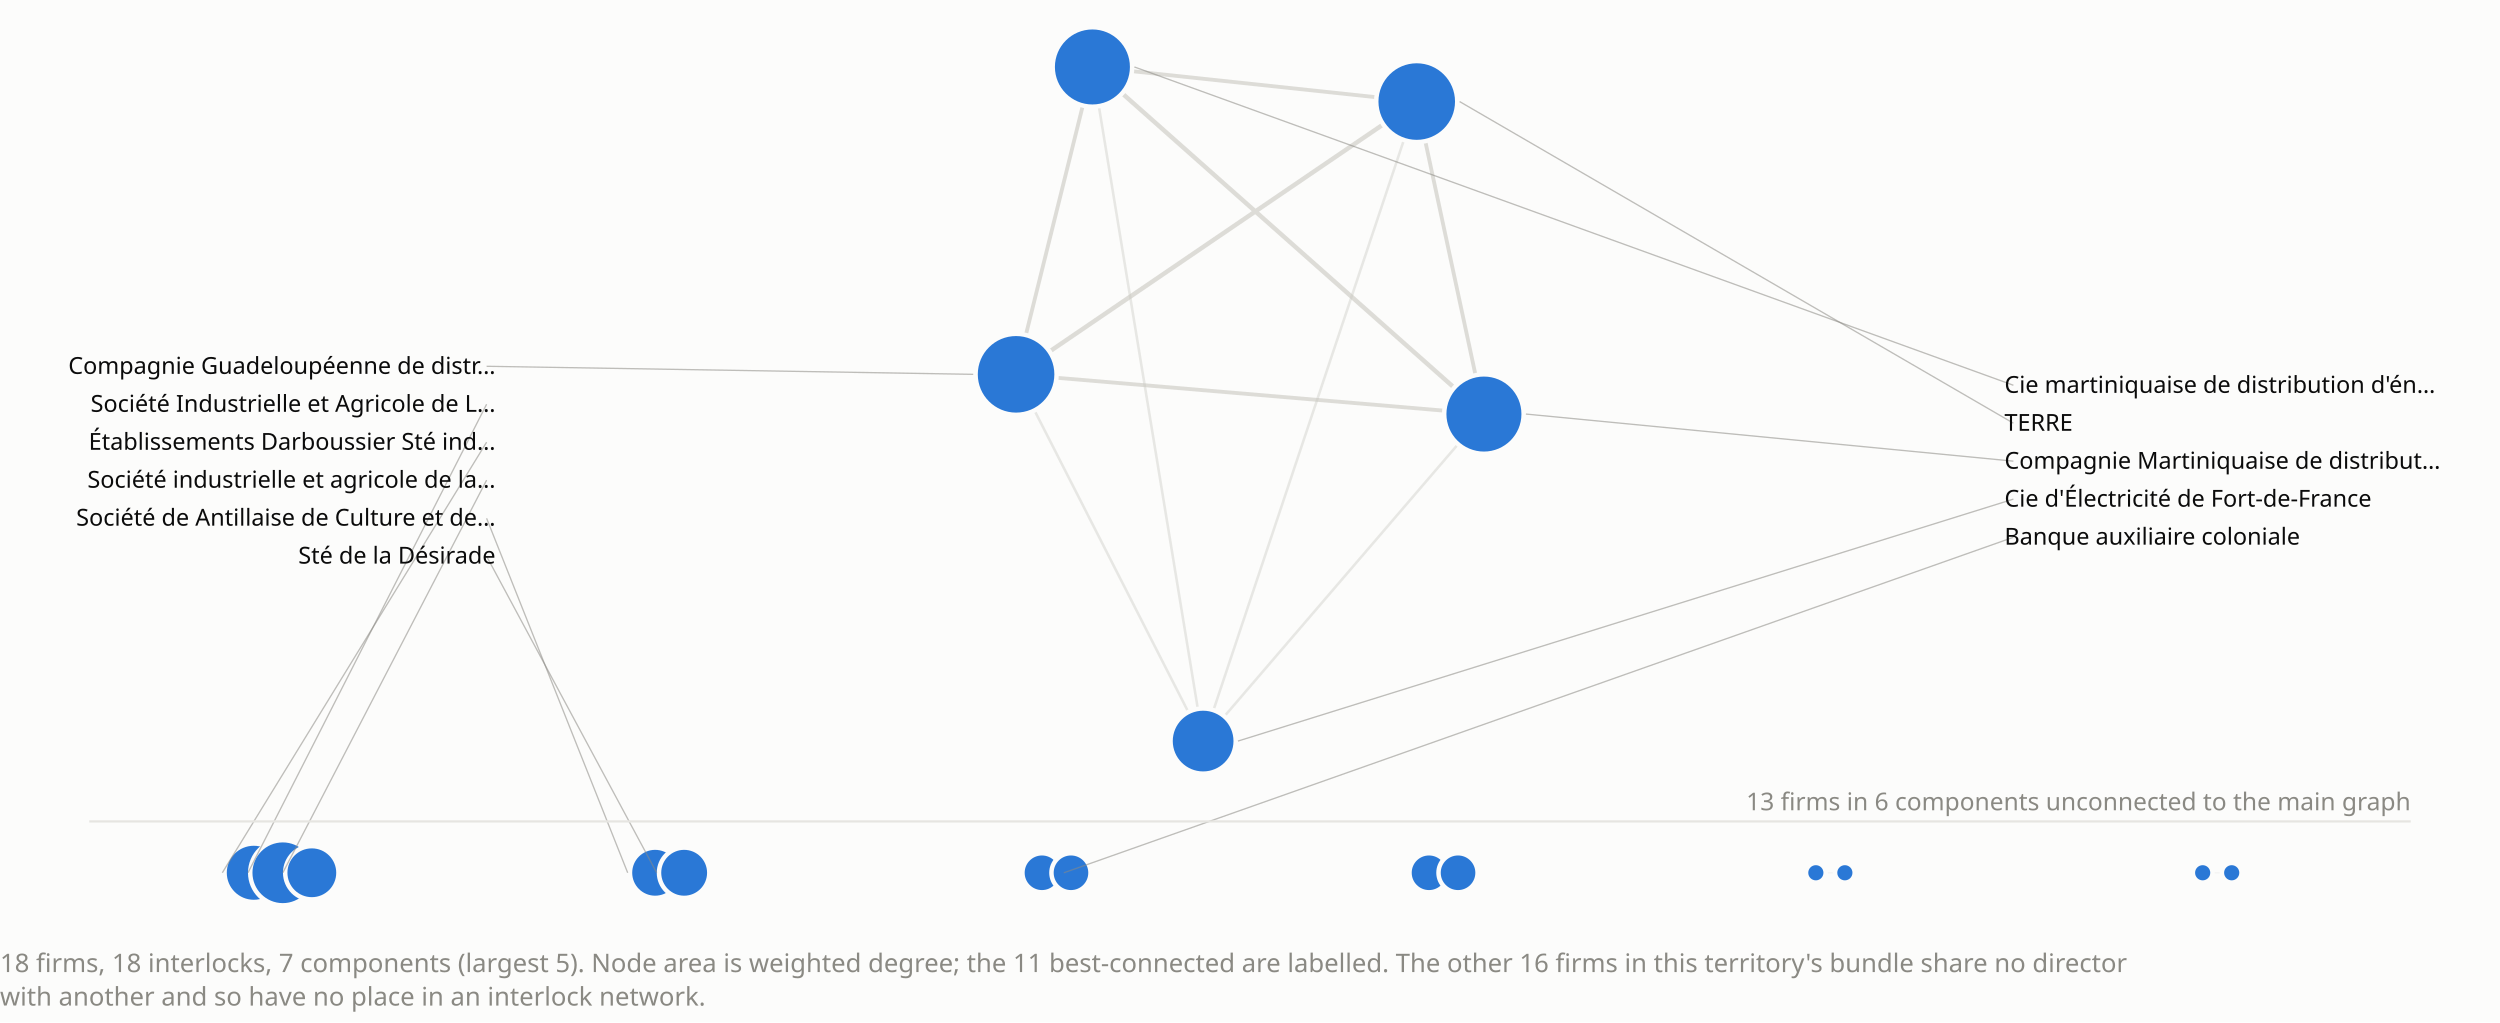
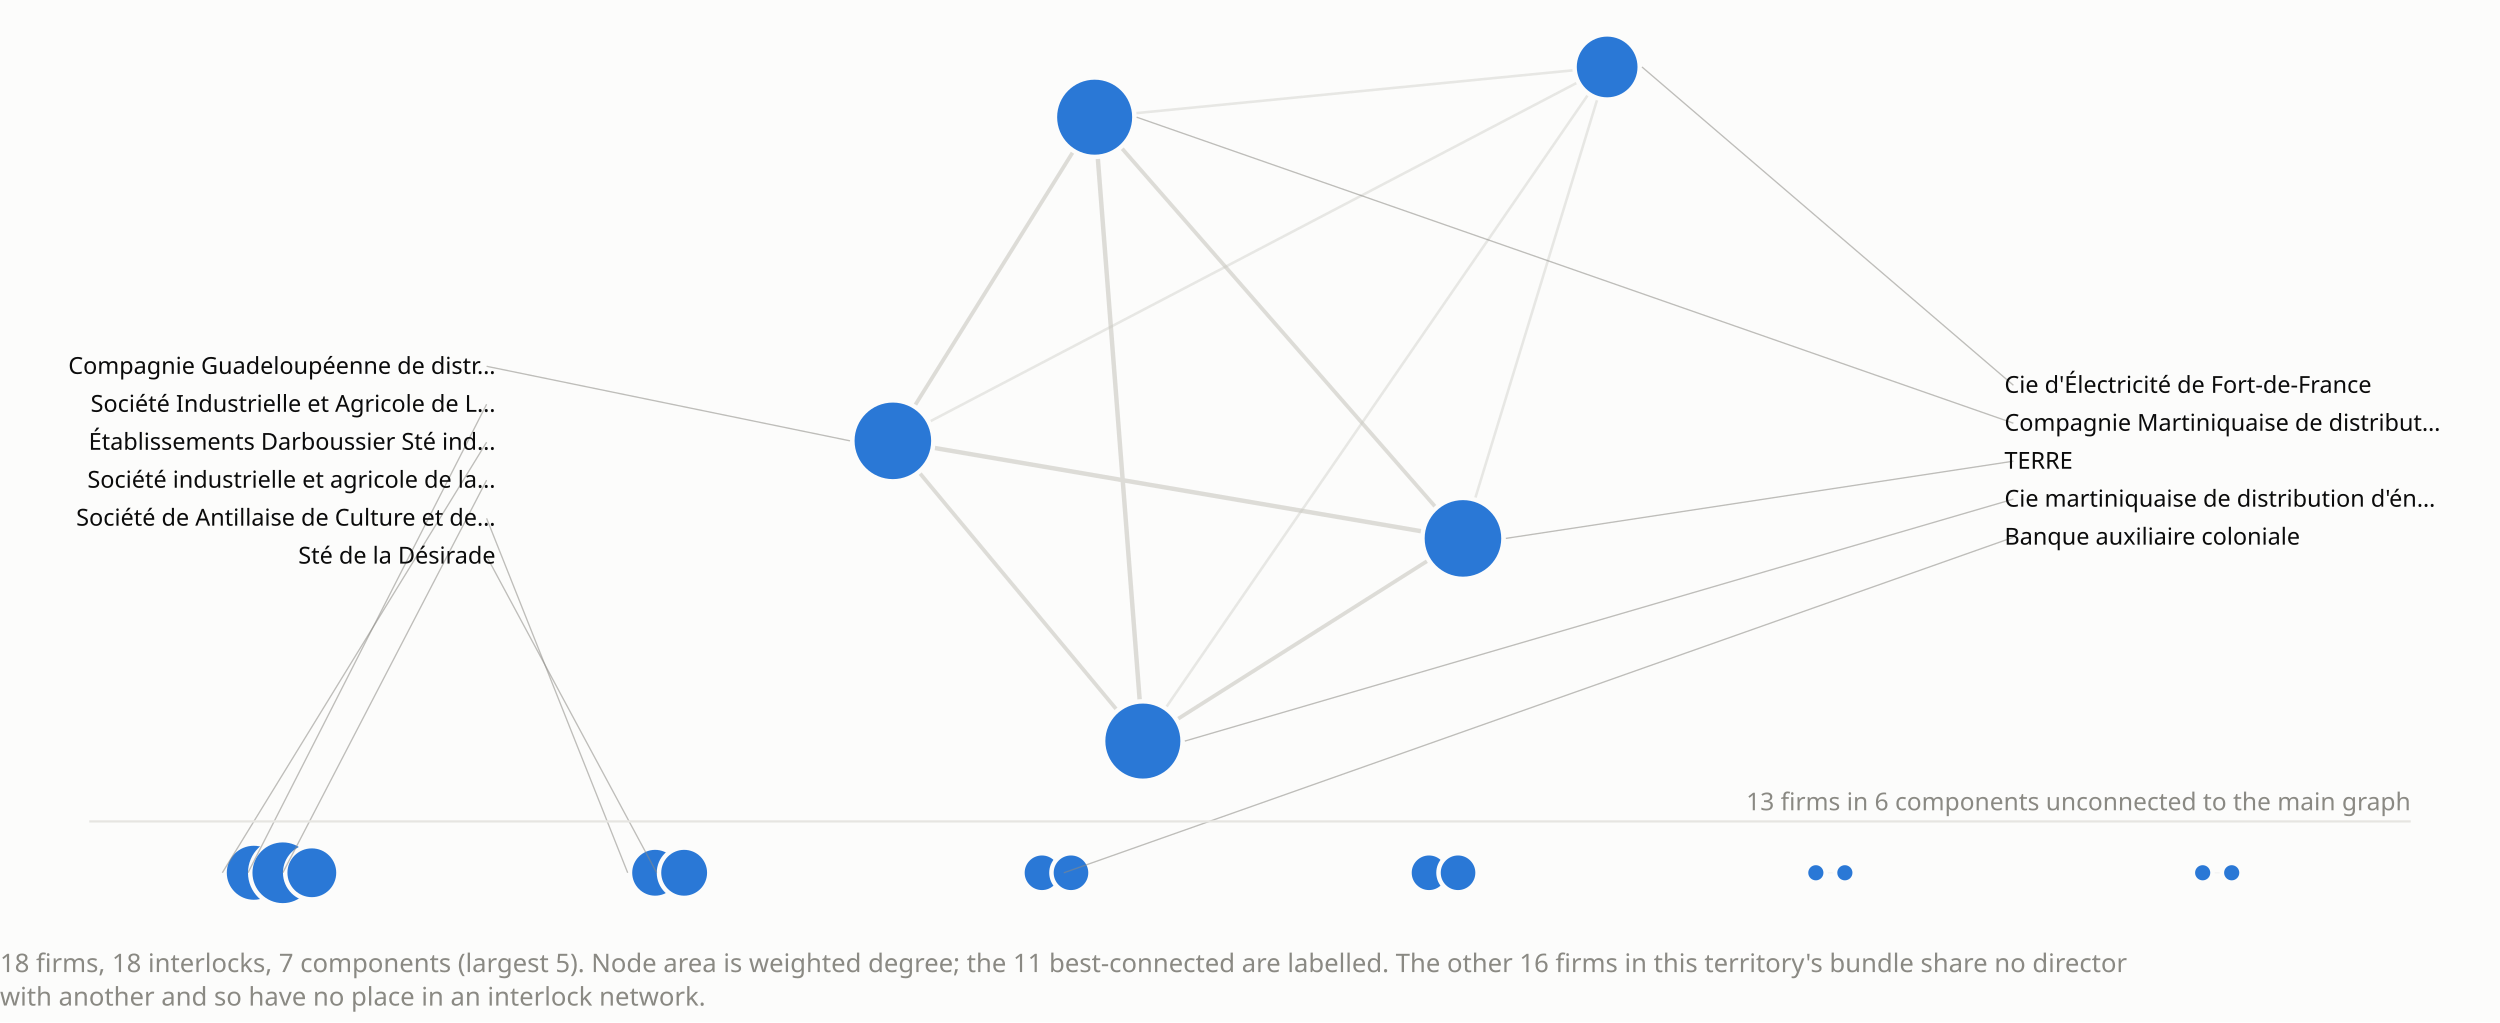
<svg xmlns="http://www.w3.org/2000/svg" viewBox="0 0 1120 458" width="1120" height="458" role="img" aria-label="Guadeloupe et Martinique interlock network">
  <rect width="1120" height="458" fill="#fcfcfb" />
  <g stroke="#c9c8c2" fill="none">
-     <path d="M455.2 167.7L634.7 45.5M113.7 391.0L126.7 391.0M664.8 185.5L489.4 30.0M293.5 391.0L306.5 391.0" stroke-width="2.00" stroke-opacity="0.620" />
-     <path d="M455.2 167.7L664.8 185.5M455.2 167.7L489.4 30.0M634.7 45.5L664.8 185.5M634.7 45.5L489.4 30.0M126.7 391.0L139.7 391.0" stroke-width="1.72" stroke-opacity="0.620" />
-     <path d="M455.2 167.7L539.0 332.0M634.7 45.5L539.0 332.0M664.8 185.5L539.0 332.0M489.4 30.0L539.0 332.0M466.8 391.0L479.8 391.0M640.2 391.0L653.2 391.0" stroke-width="1.16" stroke-opacity="0.400" />
+     <path d="M400.0 197.5L655.4 241.2M113.7 391.0L126.7 391.0M490.4 52.5L512.0 332.0M293.5 391.0L306.5 391.0" stroke-width="2.00" stroke-opacity="0.620" />
+     <path d="M400.0 197.5L490.4 52.5M400.0 197.5L512.0 332.0M655.4 241.2L490.4 52.5M655.4 241.2L512.0 332.0M126.7 391.0L139.7 391.0" stroke-width="1.72" stroke-opacity="0.620" />
+     <path d="M400.0 197.5L720.0 30.0M655.4 241.2L720.0 30.0M490.4 52.5L720.0 30.0M512.0 332.0L720.0 30.0M466.8 391.0L479.8 391.0M640.2 391.0L653.2 391.0" stroke-width="1.16" stroke-opacity="0.400" />
    <path d="M113.7 391.0L139.7 391.0" stroke-width="0.88" stroke-opacity="0.280" />
    <path d="M813.5 391.0L826.5 391.0M986.8 391.0L999.8 391.0" stroke-width="0.60" stroke-opacity="0.160" />
  </g>
  <g>
-     <circle class="nd" data-id="guadeloupeennedistributionenergieelectrique" cx="455.2" cy="167.7" r="18.15" fill="#2a78d6" stroke="#fcfcfb" stroke-width="2" />
-     <circle class="nd" data-id="terre" cx="634.7" cy="45.5" r="18.15" fill="#2a78d6" stroke="#fcfcfb" stroke-width="2" />
+     <circle class="nd" data-id="guadeloupeennedistributionenergieelectrique" cx="400.0" cy="197.5" r="18.15" fill="#2a78d6" stroke="#fcfcfb" stroke-width="2" />
+     <circle class="nd" data-id="terre" cx="655.4" cy="241.2" r="18.15" fill="#2a78d6" stroke="#fcfcfb" stroke-width="2" />
    <circle class="nd" data-id="etablissementsdarboussierindustrielleagricolepointepitre" cx="113.7" cy="391.0" r="13.10" fill="#2a78d6" stroke="#fcfcfb" stroke-width="2" />
    <circle class="nd" data-id="industrielleagricolepointepitre" cx="126.7" cy="391.0" r="14.60" fill="#2a78d6" stroke="#fcfcfb" stroke-width="2" />
-     <circle class="nd" data-id="martiniquaisedistributionenergieelectrique" cx="664.8" cy="185.5" r="17.80" fill="#2a78d6" stroke="#fcfcfb" stroke-width="2" />
-     <circle class="nd" data-id="martiniquaisedistributionenergieelectriquejardin" cx="489.4" cy="30.0" r="17.80" fill="#2a78d6" stroke="#fcfcfb" stroke-width="2" />
+     <circle class="nd" data-id="martiniquaisedistributionenergieelectrique" cx="490.4" cy="52.5" r="17.80" fill="#2a78d6" stroke="#fcfcfb" stroke-width="2" />
+     <circle class="nd" data-id="martiniquaisedistributionenergieelectriquejardin" cx="512.0" cy="332.0" r="17.80" fill="#2a78d6" stroke="#fcfcfb" stroke-width="2" />
    <circle class="nd" data-id="antillaiseculturecommerce" cx="293.5" cy="391.0" r="11.27" fill="#2a78d6" stroke="#fcfcfb" stroke-width="2" />
    <circle class="nd" data-id="desirade" cx="306.5" cy="391.0" r="11.27" fill="#2a78d6" stroke="#fcfcfb" stroke-width="2" />
    <circle class="nd" data-id="industrielleagricolepointepitreetablissements" cx="139.7" cy="391.0" r="11.93" fill="#2a78d6" stroke="#fcfcfb" stroke-width="2" />
    <circle class="nd" data-id="banqueauxiliairecoloniale" cx="466.8" cy="391.0" r="8.75" fill="#2a78d6" stroke="#fcfcfb" stroke-width="2" />
    <circle class="nd" data-id="banqueguadeloupe" cx="479.8" cy="391.0" r="8.75" fill="#2a78d6" stroke="#fcfcfb" stroke-width="2" />
    <circle class="nd" data-id="commercialeantillesfrancaisesfredtanon" cx="640.2" cy="391.0" r="8.75" fill="#2a78d6" stroke="#fcfcfb" stroke-width="2" />
    <circle class="nd" data-id="commercialeantillesfrancaisesftanon" cx="653.2" cy="391.0" r="8.75" fill="#2a78d6" stroke="#fcfcfb" stroke-width="2" />
-     <circle class="nd" data-id="electricitefortfrance" cx="539.0" cy="332.0" r="14.60" fill="#2a78d6" stroke="#fcfcfb" stroke-width="2" />
+     <circle class="nd" data-id="electricitefortfrance" cx="720.0" cy="30.0" r="14.60" fill="#2a78d6" stroke="#fcfcfb" stroke-width="2" />
    <circle class="nd" data-id="banquemartinique" cx="813.5" cy="391.0" r="4.40" fill="#2a78d6" stroke="#fcfcfb" stroke-width="2" />
    <circle class="nd" data-id="francocolonialeantillaise" cx="826.5" cy="391.0" r="4.40" fill="#2a78d6" stroke="#fcfcfb" stroke-width="2" />
    <circle class="nd" data-id="felixhubert" cx="986.8" cy="391.0" r="4.40" fill="#2a78d6" stroke="#fcfcfb" stroke-width="2" />
    <circle class="nd" data-id="unionbananieremartiniquaise" cx="999.8" cy="391.0" r="4.40" fill="#2a78d6" stroke="#fcfcfb" stroke-width="2" />
  </g>
-   <line x1="218.0" y1="164.1" x2="436.0" y2="167.7" stroke="#8a8983" stroke-width="0.6" stroke-opacity="0.55" />
+   <line x1="218.0" y1="164.1" x2="380.8" y2="197.5" stroke="#8a8983" stroke-width="0.6" stroke-opacity="0.55" />
  <line x1="218.0" y1="181.1" x2="111.1" y2="391.0" stroke="#8a8983" stroke-width="0.6" stroke-opacity="0.55" />
  <line x1="218.0" y1="198.1" x2="99.6" y2="391.0" stroke="#8a8983" stroke-width="0.6" stroke-opacity="0.55" />
  <line x1="218.0" y1="215.1" x2="126.7" y2="391.0" stroke="#8a8983" stroke-width="0.6" stroke-opacity="0.55" />
  <line x1="218.0" y1="232.2" x2="281.2" y2="391.0" stroke="#8a8983" stroke-width="0.6" stroke-opacity="0.55" />
  <line x1="218.0" y1="249.2" x2="294.2" y2="391.0" stroke="#8a8983" stroke-width="0.6" stroke-opacity="0.55" />
-   <line x1="902.0" y1="172.6" x2="508.2" y2="30.0" stroke="#8a8983" stroke-width="0.6" stroke-opacity="0.55" />
-   <line x1="902.0" y1="189.6" x2="653.9" y2="45.5" stroke="#8a8983" stroke-width="0.6" stroke-opacity="0.55" />
-   <line x1="902.0" y1="206.6" x2="683.6" y2="185.5" stroke="#8a8983" stroke-width="0.6" stroke-opacity="0.55" />
-   <line x1="902.0" y1="223.6" x2="554.6" y2="332.0" stroke="#8a8983" stroke-width="0.6" stroke-opacity="0.55" />
+   <line x1="902.0" y1="172.6" x2="735.6" y2="30.0" stroke="#8a8983" stroke-width="0.6" stroke-opacity="0.55" />
+   <line x1="902.0" y1="189.6" x2="509.2" y2="52.5" stroke="#8a8983" stroke-width="0.6" stroke-opacity="0.55" />
+   <line x1="902.0" y1="206.6" x2="674.6" y2="241.2" stroke="#8a8983" stroke-width="0.6" stroke-opacity="0.55" />
+   <line x1="902.0" y1="223.6" x2="530.8" y2="332.0" stroke="#8a8983" stroke-width="0.6" stroke-opacity="0.55" />
  <line x1="902.0" y1="240.7" x2="476.6" y2="391.0" stroke="#8a8983" stroke-width="0.6" stroke-opacity="0.55" />
  <g font-size="10.5" font-family="ui-sans-serif,system-ui,sans-serif" fill="#0b0b0b">
    <text x="222.0" y="167.5" text-anchor="end">Compagnie Guadeloupéenne de distr…</text>
    <text x="222.0" y="184.5" text-anchor="end">Société Industrielle et Agricole de L…</text>
    <text x="222.0" y="201.5" text-anchor="end">Établissements Darboussier Sté ind…</text>
    <text x="222.0" y="218.5" text-anchor="end">Société industrielle et agricole de la…</text>
    <text x="222.0" y="235.5" text-anchor="end">Société de Antillaise de Culture et de…</text>
    <text x="222.0" y="252.5" text-anchor="end">Sté de la Désirade</text>
-     <text x="898.0" y="176.0" text-anchor="start">Cie martiniquaise de distribution d'én…</text>
-     <text x="898.0" y="193.0" text-anchor="start">TERRE</text>
-     <text x="898.0" y="210.0" text-anchor="start">Compagnie Martiniquaise de distribut…</text>
-     <text x="898.0" y="227.0" text-anchor="start">Cie d'Électricité de Fort-de-France</text>
+     <text x="898.0" y="176.0" text-anchor="start">Cie d'Électricité de Fort-de-France</text>
+     <text x="898.0" y="193.0" text-anchor="start">Compagnie Martiniquaise de distribut…</text>
+     <text x="898.0" y="210.0" text-anchor="start">TERRE</text>
+     <text x="898.0" y="227.0" text-anchor="start">Cie martiniquaise de distribution d'én…</text>
    <text x="898.0" y="244.0" text-anchor="start">Banque auxiliaire coloniale</text>
  </g>
  <line x1="40" y1="368" x2="1080" y2="368" stroke="#e6e5e1" stroke-width="1" />
  <text x="1080" y="363" text-anchor="end" font-size="11" font-family="ui-sans-serif,system-ui,sans-serif" fill="#8a8983">13 firms in 6 components unconnected to the main graph</text>
  <g font-size="11.5" font-family="ui-sans-serif,system-ui,sans-serif" fill="#8a8983">
    <text x="0" y="435.5">18 firms, 18 interlocks, 7 components (largest 5). Node area is weighted degree; the 11 best-connected are labelled. The other 16 firms in this territory's bundle share no director</text>
    <text x="0" y="450.5">with another and so have no place in an interlock network.</text>
  </g>
</svg>
